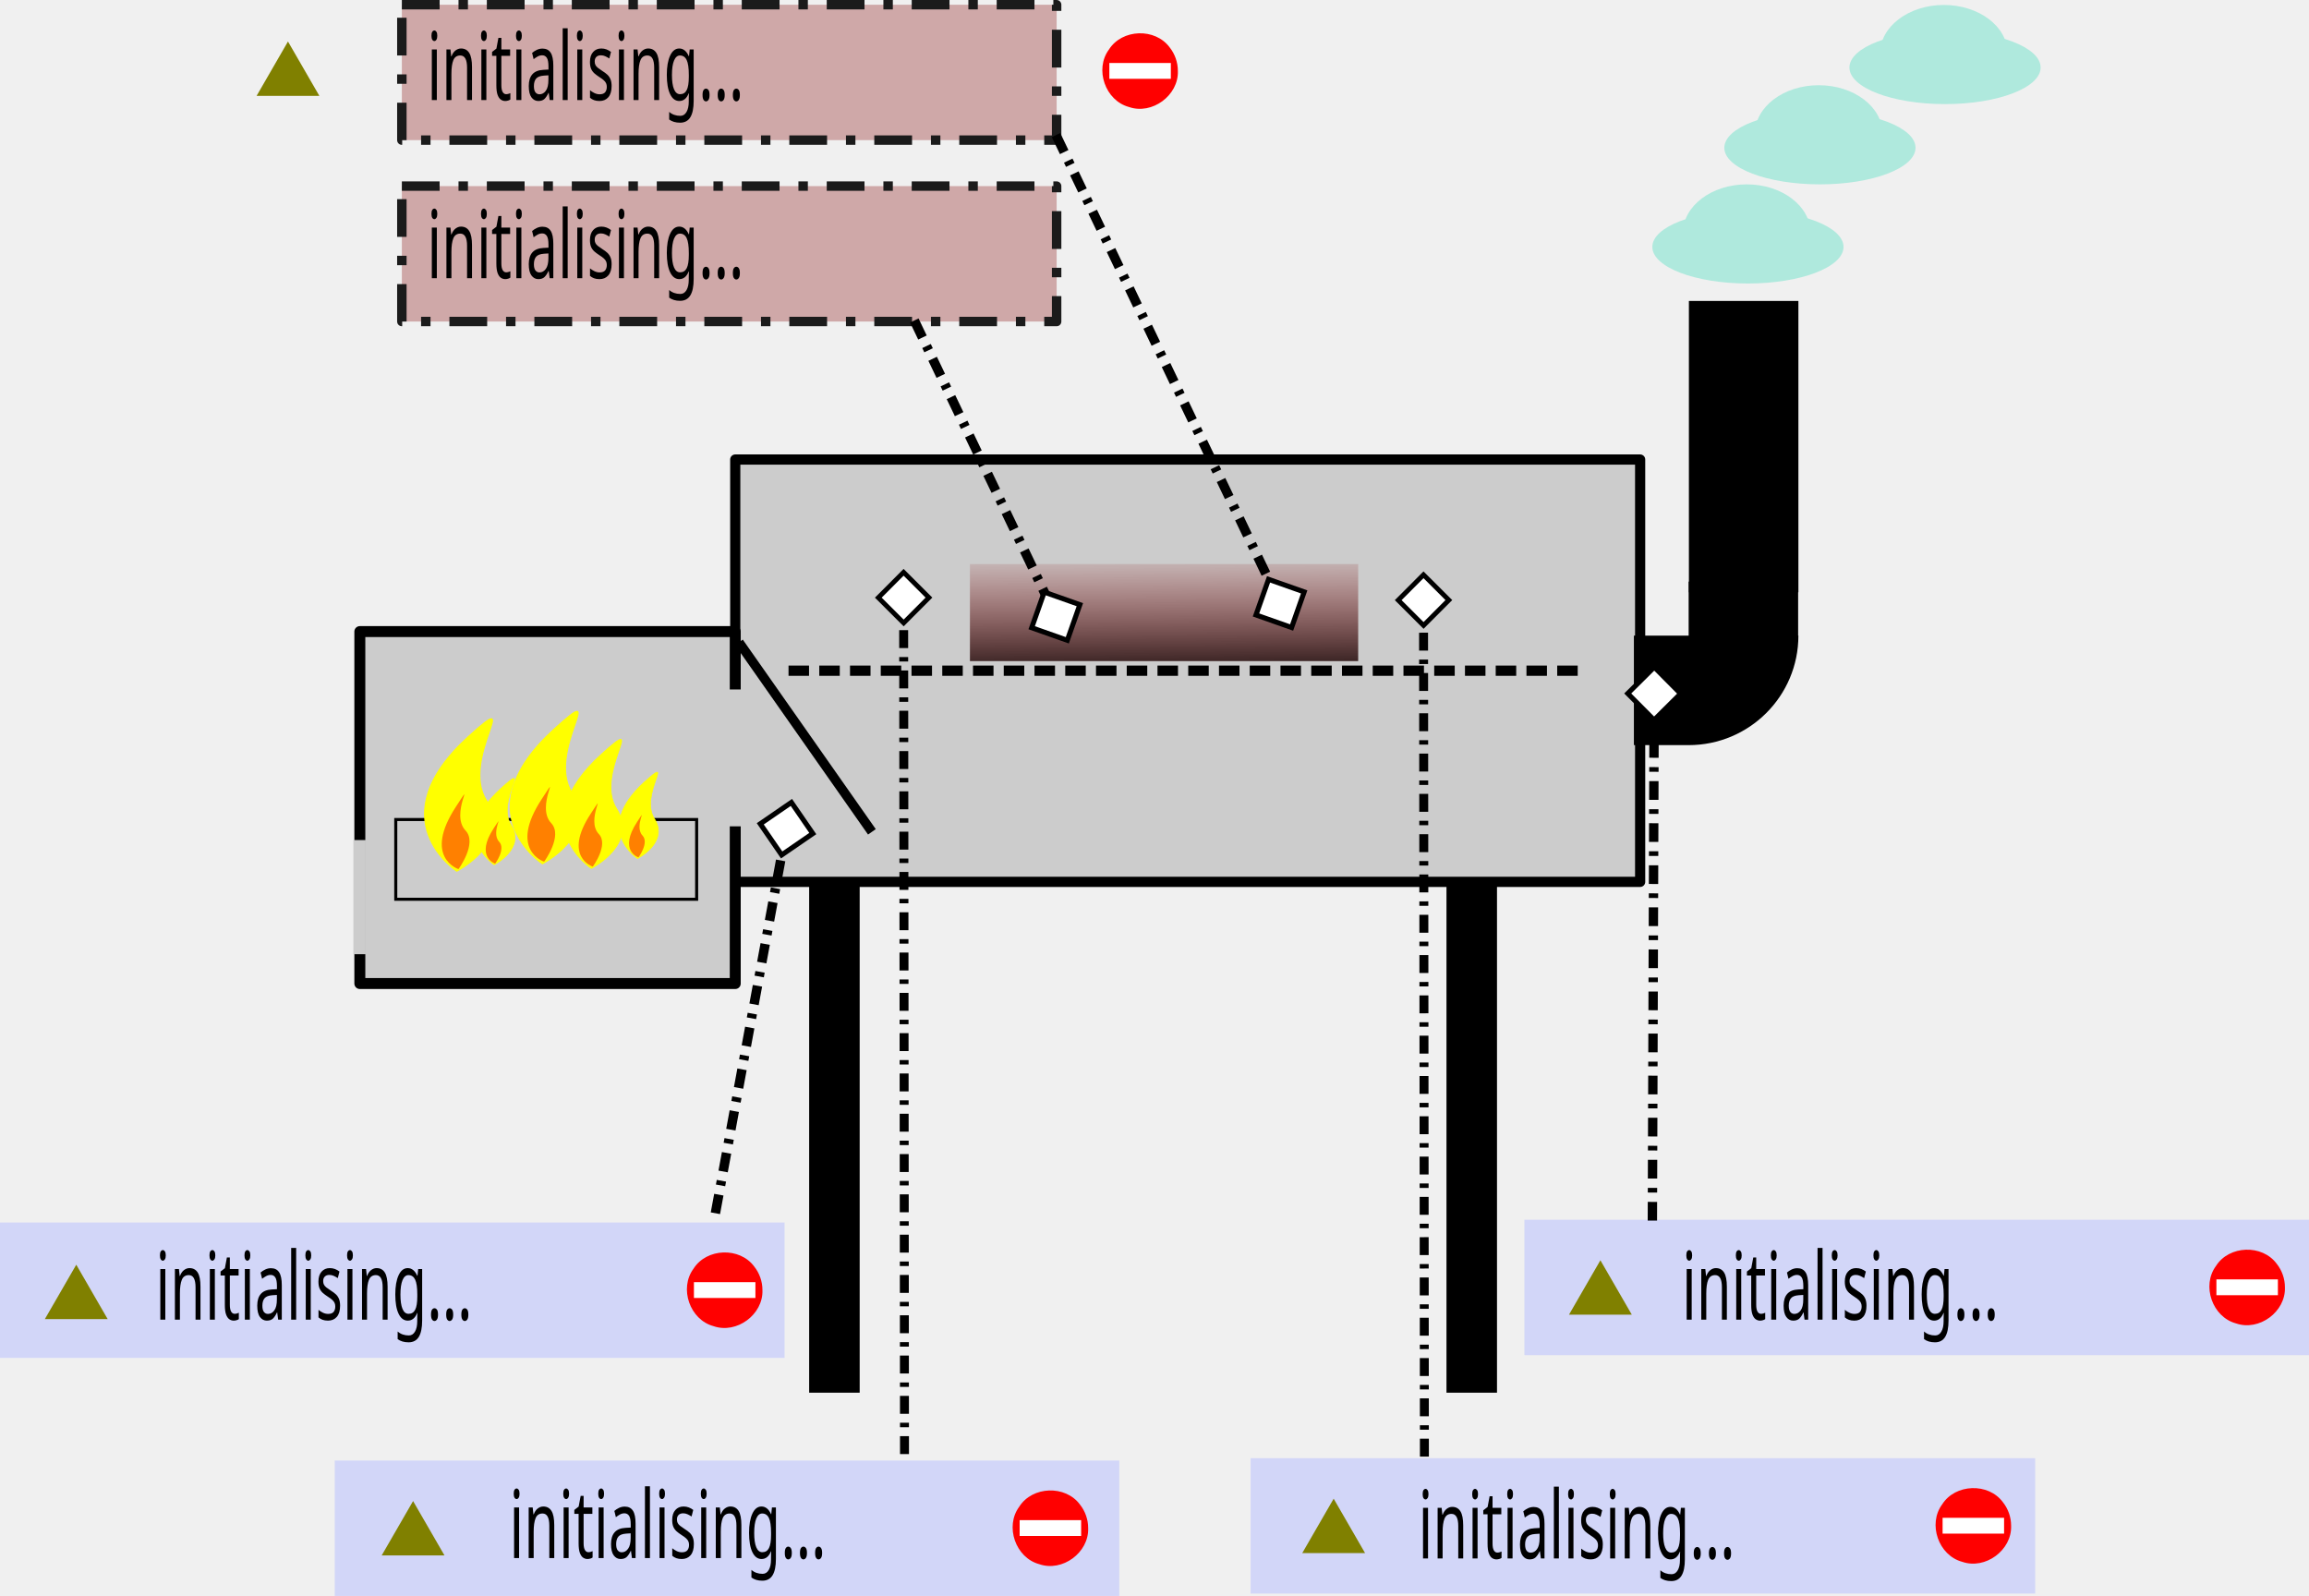
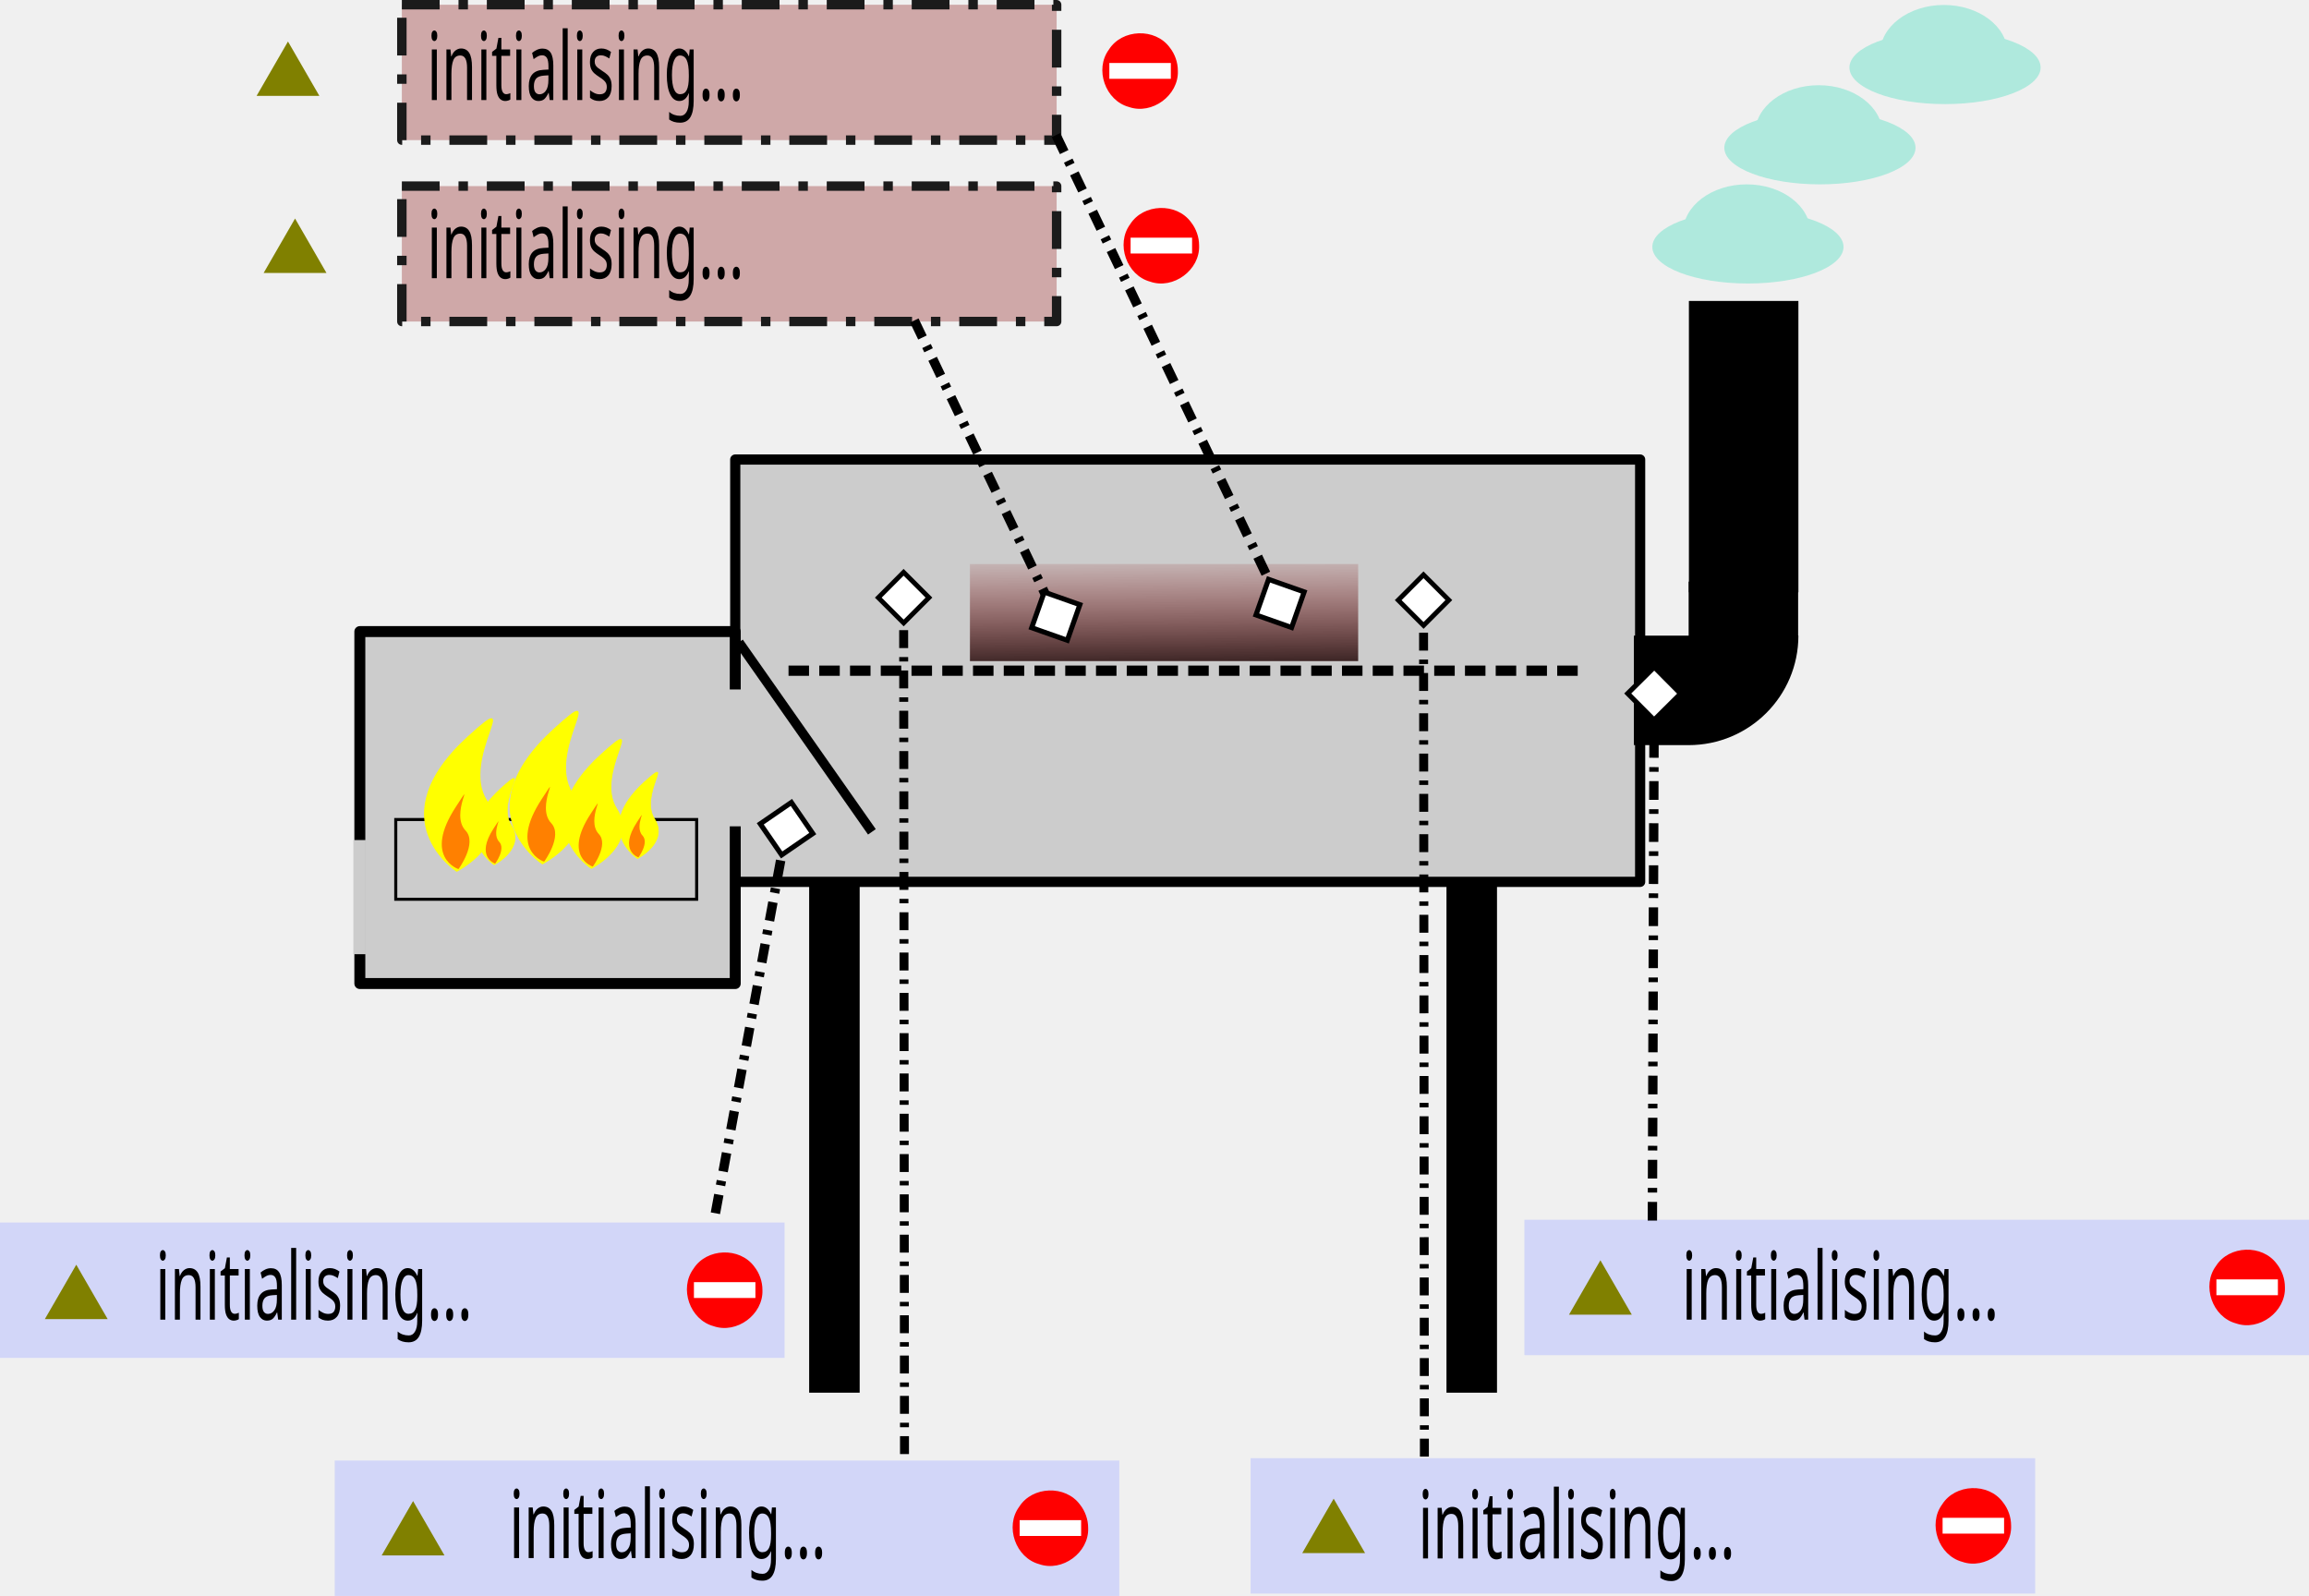
<svg xmlns="http://www.w3.org/2000/svg" xmlns:xlink="http://www.w3.org/1999/xlink" width="978.195" height="676.102" id="svg2" version="1.1">
  <defs id="defs4">
    <linearGradient id="linearGradient4293">
      <stop style="stop-color:#000000;stop-opacity:1;" offset="0" id="stop4295" />
      <stop style="stop-color:#980000;stop-opacity:0" offset="1" id="stop4297" />
    </linearGradient>
    <marker orient="auto" refY="0" refX="0" id="EmptyDiamondM" style="overflow:visible">
      <path id="path3927" d="M 0,-7.071 -7.071,0 0,7.071 7.071,0 0,-7.071 Z" style="fill:#ffffff;fill-rule:evenodd;stroke:#000000;stroke-width:1pt" transform="scale(0.4,0.4)" />
    </marker>
    <marker orient="auto" refY="0" refX="0" id="EmptyDiamondL" style="overflow:visible">
      <path id="path3924" d="M 0,-7.071 -7.071,0 0,7.071 7.071,0 0,-7.071 Z" style="fill:#ffffff;fill-rule:evenodd;stroke:#000000;stroke-width:1pt" transform="scale(0.8,0.8)" />
    </marker>
    <marker orient="auto" refY="0" refX="0" id="EmptyDiamondM-8" style="overflow:visible">
      <path id="path3927-4" d="M 0,-7.071 -7.071,0 0,7.071 7.071,0 0,-7.071 Z" style="fill:#ffffff;fill-rule:evenodd;stroke:#000000;stroke-width:1pt" transform="scale(0.4,0.4)" />
    </marker>
    <marker orient="auto" refY="0" refX="0" id="EmptyDiamondM-3" style="overflow:visible">
      <path id="path3927-8" d="M 0,-7.071 -7.071,0 0,7.071 7.071,0 0,-7.071 Z" style="fill:#ffffff;fill-rule:evenodd;stroke:#000000;stroke-width:1pt" transform="scale(0.4,0.4)" />
    </marker>
    <marker orient="auto" refY="0" refX="0" id="EmptyDiamondM-3-6" style="overflow:visible">
      <path id="path3927-8-1" d="M 0,-7.071 -7.071,0 0,7.071 7.071,0 0,-7.071 Z" style="fill:#ffffff;fill-rule:evenodd;stroke:#000000;stroke-width:1pt" transform="scale(0.4,0.4)" />
    </marker>
    <marker orient="auto" refY="0" refX="0" id="EmptyDiamondM-3-64" style="overflow:visible">
      <path id="path3927-8-8" d="M 0,-7.071 -7.071,0 0,7.071 7.071,0 0,-7.071 Z" style="fill:#ffffff;fill-rule:evenodd;stroke:#000000;stroke-width:1pt" transform="scale(0.4,0.4)" />
    </marker>
    <linearGradient xlink:href="#linearGradient4293" id="linearGradient4299" x1="77.7" y1="108.194" x2="77.026" y2="47.527" gradientUnits="userSpaceOnUse" gradientTransform="matrix(1.386364,0,0,1,300.1997,62.0368)" />
    <marker orient="auto" refY="0" refX="0" id="EmptyDiamondM-3-5" style="overflow:visible">
      <path id="path3927-8-6" d="M 0,-7.071 -7.071,0 0,7.071 7.071,0 0,-7.071 Z" style="fill:#ffffff;fill-rule:evenodd;stroke:#000000;stroke-width:1pt" transform="scale(0.4,0.4)" />
    </marker>
    <marker orient="auto" refY="0" refX="0" id="EmptyDiamondM-3-5-9" style="overflow:visible">
      <path id="path3927-8-6-5" d="M 0,-7.071 -7.071,0 0,7.071 7.071,0 0,-7.071 Z" style="fill:#ffffff;fill-rule:evenodd;stroke:#000000;stroke-width:1pt" transform="scale(0.4,0.4)" />
    </marker>
    <marker orient="auto" refY="0" refX="0" id="EmptyDiamondM-3-5-9-0" style="overflow:visible">
      <path id="path3927-8-6-5-4" d="M 0,-7.071 -7.071,0 0,7.071 7.071,0 0,-7.071 Z" style="fill:#ffffff;fill-rule:evenodd;stroke:#000000;stroke-width:1pt" transform="scale(0.4,0.4)" />
    </marker>
  </defs>
  <g id="layer1" transform="translate(77.78124,121.632)">
    <rect style="opacity:0.885;fill:#cfd3f9;fill-opacity:1;stroke:none;stroke-width:4;stroke-linejoin:round;stroke-miterlimit:4;stroke-dasharray:16, 8, 4, 8;stroke-dashoffset:0;stroke-opacity:1" id="rect3014-97" width="332.39" height="57.364" x="568.024" y="395.106" />
    <rect style="opacity:0.885;fill:#cfd3f9;fill-opacity:1;stroke:none;stroke-width:4;stroke-linejoin:round;stroke-miterlimit:4;stroke-dasharray:16, 8, 4, 8;stroke-dashoffset:0;stroke-opacity:1" id="rect3014-3" width="332.39" height="57.364" x="452.024" y="496.106" />
    <rect style="opacity:0.885;fill:#cfd3f9;fill-opacity:1;stroke:none;stroke-width:4;stroke-linejoin:round;stroke-miterlimit:4;stroke-dasharray:16, 8, 4, 8;stroke-dashoffset:0;stroke-opacity:1" id="rect3014-9" width="332.39" height="57.364" x="64.024" y="497.106" />
    <rect style="fill:#cccccc;stroke:#000000;stroke-width:4.31;stroke-linejoin:round;stroke-miterlimit:4;stroke-dasharray:none;stroke-opacity:1" id="smoke_chamber" width="383.353" height="178.92" x="233.702" y="73.04" />
    <rect style="fill:#cccccc;stroke:#000000;stroke-width:4.639;stroke-linejoin:round;stroke-miterlimit:4;stroke-dasharray:none;stroke-opacity:1" id="firebox" width="159.04" height="149.1" x="74.662" y="145.933" />
    <rect style="fill:#cccccc;stroke:none" id="firebox_exhaust" width="24.85" height="57.983" x="220.449" y="170.452" />
    <path style="fill:none;stroke:#000000;stroke-width:4;stroke-linecap:butt;stroke-linejoin:miter;stroke-miterlimit:4;stroke-dasharray:none;stroke-opacity:1" d="m 235.262,150.475 56.331,80.292" id="firebox_baffle" />
    <rect style="fill:#cccccc;stroke:none" id="firebox_intake" width="5.219" height="48.362" x="71.929" y="234.246" />
    <rect style="fill:#cccccc;stroke:#000000;stroke-width:1.286;stroke-opacity:1" id="firebox_tray" width="127.468" height="33.779" x="89.882" y="225.553" />
    <g id="flame_1" transform="matrix(0.9180834,0,0,0.9180834,-89.0745,87.68783)">
      <path id="path3789" d="m 262.582,170.584 c 0,0 -36.74,-23.812 5.393,-62.14 26.254,-23.882 -3.922,10.187 8.335,29.542 12.257,19.355 -13.728,32.598 -13.728,32.598 z" style="fill:#ffff00;fill-opacity:1;stroke:#ffff00;stroke-width:0.495px;stroke-linecap:butt;stroke-linejoin:miter;stroke-opacity:1" />
      <path id="path3789-6" d="m 263.382,169.617 c 0,0 -16.582,-5.325 -1.101,-28.889 9.646,-14.683 -3.007,3.342 4.353,11.079 5.592,5.878 -3.252,17.81 -3.252,17.81 z" style="fill:#ff8000;fill-opacity:1;stroke:none" />
    </g>
    <g transform="matrix(0.9180834,0,0,0.9180834,-125.36,90.82844)" id="flame_1-3">
      <path id="path3789-5" d="m 262.582,170.584 c 0,0 -36.74,-23.812 5.393,-62.14 26.254,-23.882 -3.922,10.187 8.335,29.542 12.257,19.355 -13.728,32.598 -13.728,32.598 z" style="fill:#ffff00;fill-opacity:1;stroke:#ffff00;stroke-width:0.495px;stroke-linecap:butt;stroke-linejoin:miter;stroke-opacity:1" />
      <path id="path3789-6-6" d="m 263.382,169.617 c 0,0 -16.582,-5.325 -1.101,-28.889 9.646,-14.683 -3.007,3.342 4.353,11.079 5.592,5.878 -3.252,17.81 -3.252,17.81 z" style="fill:#ff8000;fill-opacity:1;stroke:none" />
    </g>
    <g transform="matrix(0.7768827,0,0,0.7768827,-31.2624,113.7264)" id="flame_1-6">
      <path id="path3789-3" d="m 262.582,170.584 c 0,0 -36.74,-23.812 5.393,-62.14 26.254,-23.882 -3.922,10.187 8.335,29.542 12.257,19.355 -13.728,32.598 -13.728,32.598 z" style="fill:#ffff00;fill-opacity:1;stroke:#ffff00;stroke-width:0.495px;stroke-linecap:butt;stroke-linejoin:miter;stroke-opacity:1" />
      <path id="path3789-6-0" d="m 263.382,169.617 c 0,0 -16.582,-5.325 -1.101,-28.889 9.646,-14.683 -3.007,3.342 4.353,11.079 5.592,5.878 -3.252,17.81 -3.252,17.81 z" style="fill:#ff8000;fill-opacity:1;stroke:none" />
    </g>
    <path style="fill:#000000;fill-opacity:1;stroke:none" d="m 637.603,124.779 0,22.867 -23.193,0 0,46.387 23.193,0 c 25.683,0 46.495,-20.768 46.495,-46.387 l -0.109,0 0,-22.867 -46.387,0 z" id="rect3850" />
    <rect style="fill:#000000;fill-opacity:1;stroke:none" id="rect3865" width="46.387" height="123.422" x="637.712" y="5.862" />
    <path style="fill:none;stroke:#000000;stroke-width:4.342;stroke-linecap:butt;stroke-linejoin:miter;stroke-miterlimit:4;stroke-dasharray:8.684, 4.342;stroke-dashoffset:0;stroke-opacity:1" d="m 256.273,162.5 338.211,0" id="path3887" />
    <g id="flame_1-8" transform="matrix(0.5206321,0,0,0.5206321,-5.131409,155.9317)">
      <path id="path3789-65" d="m 262.582,170.584 c 0,0 -36.74,-23.812 5.393,-62.14 26.254,-23.882 -3.922,10.187 8.335,29.542 12.257,19.355 -13.728,32.598 -13.728,32.598 z" style="fill:#ffff00;fill-opacity:1;stroke:#ffff00;stroke-width:0.495px;stroke-linecap:butt;stroke-linejoin:miter;stroke-opacity:1" />
      <path id="path3789-6-60" d="m 263.382,169.617 c 0,0 -16.582,-5.325 -1.101,-28.889 9.646,-14.683 -3.007,3.342 4.353,11.079 5.592,5.878 -3.252,17.81 -3.252,17.81 z" style="fill:#ff8000;fill-opacity:1;stroke:none" />
    </g>
    <g id="flame_1-8-8" transform="matrix(0.5206321,0,0,0.5206321,55.58288,153.2863)">
      <path id="path3789-65-1" d="m 262.582,170.584 c 0,0 -36.74,-23.812 5.393,-62.14 26.254,-23.882 -3.922,10.187 8.335,29.542 12.257,19.355 -13.728,32.598 -13.728,32.598 z" style="fill:#ffff00;fill-opacity:1;stroke:#ffff00;stroke-width:0.495px;stroke-linecap:butt;stroke-linejoin:miter;stroke-opacity:1" />
      <path id="path3789-6-60-9" d="m 263.382,169.617 c 0,0 -16.582,-5.325 -1.101,-28.889 9.646,-14.683 -3.007,3.342 4.353,11.079 5.592,5.878 -3.252,17.81 -3.252,17.81 z" style="fill:#ff8000;fill-opacity:1;stroke:none" />
    </g>
    <path style="fill:none;stroke:#000000;stroke-width:21.4;stroke-linecap:butt;stroke-linejoin:miter;stroke-miterlimit:4;stroke-dasharray:none;stroke-opacity:1" d="m 275.714,252.648 0,215.714" id="path3784" />
    <path style="fill:none;stroke:#000000;stroke-width:21.4;stroke-linecap:butt;stroke-linejoin:miter;stroke-miterlimit:4;stroke-dasharray:none;stroke-opacity:1" d="m 545.714,252.648 0,215.714" id="path3784-0" />
    <rect style="opacity:0.885;fill:#cfd3f9;fill-opacity:1;stroke:none;stroke-width:4;stroke-linejoin:round;stroke-miterlimit:4;stroke-dasharray:16, 8, 4, 8;stroke-dashoffset:0;stroke-opacity:1" id="rect3014" width="332.39" height="57.364" x="-77.781" y="396.272" />
    <text xml:space="preserve" style="font-style:normal;font-weight:normal;font-size:30.956px;line-height:125%;font-family:Sans;letter-spacing:0px;word-spacing:0px;fill:#000000;fill-opacity:1;stroke:none" x="-15.371" y="338.53" id="inlet_temp" transform="scale(0.773903,1.292152)">
      <tspan id="tspan3806" x="-15.371" y="338.53">initialising...</tspan>
    </text>
    <text xml:space="preserve" style="font-style:normal;font-weight:normal;font-size:40px;line-height:125%;font-family:Sans;letter-spacing:0px;word-spacing:0px;fill:#000000;fill-opacity:1;stroke:none" x="258.571" y="639.505" id="text3808">
      <tspan id="tspan3810" x="258.571" y="639.505" />
    </text>
    <path style="fill:none;stroke:#000000;stroke-width:4;stroke-linecap:butt;stroke-linejoin:miter;stroke-miterlimit:4;stroke-dasharray:8, 4, 2, 4;stroke-dashoffset:0;stroke-opacity:1;marker-end:url(#EmptyDiamondM)" d="M 225.293,392.343 255.424,229.432" id="path3812" />
    <text xml:space="preserve" style="font-style:normal;font-weight:normal;font-size:30.956px;line-height:125%;font-family:Sans;letter-spacing:0px;word-spacing:0px;fill:#000000;fill-opacity:1;stroke:none" x="820.189" y="338.531" id="exhaust_temp" transform="scale(0.773903,1.292152)">
      <tspan id="tspan3806-2" x="820.189" y="338.531">initialising...</tspan>
    </text>
    <path style="fill:none;stroke:#000000;stroke-width:3.961;stroke-linecap:butt;stroke-linejoin:miter;stroke-miterlimit:4;stroke-dasharray:7.922, 3.961, 1.981, 3.961;stroke-dashoffset:0;stroke-opacity:1;marker-end:url(#EmptyDiamondM-8)" d="M 622.24,395.462 622.999,172.189" id="path3812-9" />
    <text xml:space="preserve" style="font-style:normal;font-weight:normal;font-size:30.956px;line-height:125%;font-family:Sans;letter-spacing:0px;word-spacing:0px;fill:#000000;fill-opacity:1;stroke:none" x="178.289" y="416.685" id="chamber_temp_1" transform="scale(0.773903,1.292152)">
      <tspan id="tspan3806-27" x="178.289" y="416.685">initialising...</tspan>
    </text>
    <path style="fill:none;stroke:#000000;stroke-width:3.794;stroke-linecap:butt;stroke-linejoin:miter;stroke-miterlimit:4;stroke-dasharray:7.588, 3.794, 1.897, 3.794;stroke-dashoffset:0;stroke-opacity:1;marker-end:url(#EmptyDiamondM-3)" d="M 305.409,494.377 305.036,131.544" id="path3812-2" />
    <text xml:space="preserve" style="font-style:normal;font-weight:normal;font-size:30.956px;line-height:125%;font-family:Sans;letter-spacing:0px;word-spacing:0px;fill:#000000;fill-opacity:1;stroke:none" x="675.856" y="416.812" id="chamber_temp_2" transform="scale(0.773903,1.292152)">
      <tspan id="tspan3806-27-7" x="675.856" y="416.812">initialising...</tspan>
    </text>
    <path style="fill:none;stroke:#000000;stroke-width:3.794;stroke-linecap:butt;stroke-linejoin:miter;stroke-miterlimit:4;stroke-dasharray:7.587, 3.794, 1.897, 3.794;stroke-dashoffset:0;stroke-opacity:1;marker-end:url(#EmptyDiamondM-3-64)" d="M 525.661,495.432 525.288,132.6" id="path3812-2-5" />
    <rect style="fill:url(#linearGradient4299);fill-opacity:1;stroke:none;stroke-width:4;stroke-miterlimit:4;stroke-dasharray:8, 4, 2, 4;stroke-dashoffset:0;stroke-opacity:1" id="rect4291" width="164.473" height="41.118" x="333.129" y="117.316" />
    <path style="fill:none;stroke:#000000;stroke-width:4;stroke-linecap:butt;stroke-linejoin:miter;stroke-miterlimit:4;stroke-dasharray:8, 4, 2, 4;stroke-dashoffset:0;stroke-opacity:1;marker-end:url(#EmptyDiamondM-3-5-9)" d="M 369.597,-64.417 464.517,134.004" id="path3812-2-4-1" />
    <rect style="opacity:0.885;fill:#cb9f9f;fill-opacity:1;stroke:#000000;stroke-width:4;stroke-linejoin:round;stroke-miterlimit:4;stroke-dasharray:16, 8, 4, 8;stroke-dashoffset:0;stroke-opacity:1" id="rect3014-1-4" width="277.39" height="57.364" x="92.463" y="-42.788" />
    <rect style="opacity:0.885;fill:#cb9f9f;fill-opacity:1;stroke:#000000;stroke-width:4;stroke-linejoin:round;stroke-miterlimit:4;stroke-dasharray:16, 8, 4, 8;stroke-dashoffset:0;stroke-opacity:1" id="rect3014-1-5" width="277.39" height="57.364" x="92.463" y="-119.632" />
    <path style="fill:none;stroke:#000000;stroke-width:4;stroke-linecap:butt;stroke-linejoin:miter;stroke-miterlimit:4;stroke-dasharray:8, 4, 2, 4;stroke-dashoffset:0;stroke-opacity:1;marker-end:url(#EmptyDiamondM-3-5-9-0)" d="M 309.558,14.131 369.492,139.415" id="path3812-2-4-1-4" />
    <text xml:space="preserve" style="font-style:normal;font-weight:normal;font-size:30.956px;line-height:125%;font-family:Sans;letter-spacing:0px;word-spacing:0px;fill:#000000;fill-opacity:1;stroke:none" x="133.26" y="-61.325" id="food_temp_1" transform="scale(0.773903,1.292152)">
      <tspan id="tspan3806-2-0" x="133.26" y="-61.325">initialising...</tspan>
    </text>
    <text xml:space="preserve" style="font-style:normal;font-weight:normal;font-size:30.956px;line-height:125%;font-family:Sans;letter-spacing:0px;word-spacing:0px;fill:#000000;fill-opacity:1;stroke:none" x="133.26" y="-2.932" id="food_temp_2" transform="scale(0.773903,1.292152)">
      <tspan id="tspan3806-2-0-1" x="133.26" y="-2.932">initialising...</tspan>
    </text>
    <path style="fill:#808000;fill-opacity:1;fill-rule:nonzero;stroke:none;stroke-width:0.2;stroke-linejoin:round;stroke-miterlimit:4;stroke-dasharray:none;stroke-dashoffset:0;stroke-opacity:1" id="inlet_temp_change" d="m -32.17,437.186 -26.603,0 13.302,-23.039 z" />
    <path style="fill:#808000;fill-opacity:1;fill-rule:nonzero;stroke:none;stroke-width:0.2;stroke-linejoin:round;stroke-miterlimit:4;stroke-dasharray:none;stroke-dashoffset:0;stroke-opacity:1" id="chamber_temp_1_change" d="m 110.52,537.308 -26.603,0 13.302,-23.039 z" />
    <path style="fill:#808000;fill-opacity:1;fill-rule:nonzero;stroke:none;stroke-width:0.2;stroke-linejoin:round;stroke-miterlimit:4;stroke-dasharray:none;stroke-dashoffset:0;stroke-opacity:1" id="chamber_temp_2_change" d="m 500.52,536.308 -26.603,0 13.302,-23.039 z" />
    <path style="fill:#808000;fill-opacity:1;fill-rule:nonzero;stroke:none;stroke-width:0.2;stroke-linejoin:round;stroke-miterlimit:4;stroke-dasharray:none;stroke-dashoffset:0;stroke-opacity:1" id="exhaust_temp_change" d="m 613.52,435.308 -26.603,0 13.302,-23.039 z" />
    <g id="inlet_temp_stale" transform="matrix(0.7442389,0,0,0.7442389,236.1285,287.9681)">
      <path id="path4344" d="m 12.219,183.97 c 0.529,13.943 -14.703,25.149 -27.854,20.54 -13.467,-3.617 -19.696,-21.474 -11.391,-32.68 7.436,-11.802 26.334,-12.471 34.586,-1.225 3.001,3.762 4.67,8.553 4.658,13.365 z" style="fill:#ff0000;fill-opacity:1;fill-rule:nonzero;stroke:none;stroke-width:0.2;stroke-linejoin:round;stroke-miterlimit:4;stroke-dasharray:none;stroke-dashoffset:0;stroke-opacity:1" />
      <path id="rect4346" d="m -26.781,179.47 c 11.667,0 23.333,0 35,0 0,3 0,6 0,9 -11.667,0 -23.333,0 -35,0 0,-3 0,-6 0,-9 z" style="fill:#ffffff;fill-opacity:1;fill-rule:nonzero;stroke:none;stroke-width:0.2;stroke-linejoin:round;stroke-miterlimit:4;stroke-dasharray:none;stroke-dashoffset:0;stroke-opacity:1" />
    </g>
    <g id="chamber_temp_1_stale" transform="matrix(0.7442389,0,0,0.7442389,374.1195,388.8027)">
      <path id="path4344-7" d="m 12.219,183.97 c 0.529,13.943 -14.703,25.149 -27.854,20.54 -13.467,-3.617 -19.696,-21.474 -11.391,-32.68 7.436,-11.802 26.334,-12.471 34.586,-1.225 3.001,3.762 4.67,8.553 4.658,13.365 z" style="fill:#ff0000;fill-opacity:1;fill-rule:nonzero;stroke:none;stroke-width:0.2;stroke-linejoin:round;stroke-miterlimit:4;stroke-dasharray:none;stroke-dashoffset:0;stroke-opacity:1" />
      <path id="rect4346-4" d="m -26.781,179.47 c 11.667,0 23.333,0 35,0 0,3 0,6 0,9 -11.667,0 -23.333,0 -35,0 0,-3 0,-6 0,-9 z" style="fill:#ffffff;fill-opacity:1;fill-rule:nonzero;stroke:none;stroke-width:0.2;stroke-linejoin:round;stroke-miterlimit:4;stroke-dasharray:none;stroke-dashoffset:0;stroke-opacity:1" />
    </g>
    <g id="chamber_temp_2_stale" transform="matrix(0.7442389,0,0,0.7442389,765.1195,387.8027)">
      <path id="path4344-7-5" d="m 12.219,183.97 c 0.529,13.943 -14.703,25.149 -27.854,20.54 -13.467,-3.617 -19.696,-21.474 -11.391,-32.68 7.436,-11.802 26.334,-12.471 34.586,-1.225 3.001,3.762 4.67,8.553 4.658,13.365 z" style="fill:#ff0000;fill-opacity:1;fill-rule:nonzero;stroke:none;stroke-width:0.2;stroke-linejoin:round;stroke-miterlimit:4;stroke-dasharray:none;stroke-dashoffset:0;stroke-opacity:1" />
      <path id="rect4346-4-3" d="m -26.781,179.47 c 11.667,0 23.333,0 35,0 0,3 0,6 0,9 -11.667,0 -23.333,0 -35,0 0,-3 0,-6 0,-9 z" style="fill:#ffffff;fill-opacity:1;fill-rule:nonzero;stroke:none;stroke-width:0.2;stroke-linejoin:round;stroke-miterlimit:4;stroke-dasharray:none;stroke-dashoffset:0;stroke-opacity:1" />
    </g>
    <g id="exhaust_temp_stale" transform="matrix(0.7442389,0,0,0.7442389,881.1195,286.8027)">
      <path id="path4344-7-3" d="m 12.219,183.97 c 0.529,13.943 -14.703,25.149 -27.854,20.54 -13.467,-3.617 -19.696,-21.474 -11.391,-32.68 7.436,-11.802 26.334,-12.471 34.586,-1.225 3.001,3.762 4.67,8.553 4.658,13.365 z" style="fill:#ff0000;fill-opacity:1;fill-rule:nonzero;stroke:none;stroke-width:0.2;stroke-linejoin:round;stroke-miterlimit:4;stroke-dasharray:none;stroke-dashoffset:0;stroke-opacity:1" />
      <path id="rect4346-4-9" d="m -26.781,179.47 c 11.667,0 23.333,0 35,0 0,3 0,6 0,9 -11.667,0 -23.333,0 -35,0 0,-3 0,-6 0,-9 z" style="fill:#ffffff;fill-opacity:1;fill-rule:nonzero;stroke:none;stroke-width:0.2;stroke-linejoin:round;stroke-miterlimit:4;stroke-dasharray:none;stroke-dashoffset:0;stroke-opacity:1" />
    </g>
    <g id="g4259" style="fill:#afe9dd" transform="translate(0,14)">
      <ellipse ry="15.5" rx="40.5" cy="-31.03" cx="662.719" id="path4237" style="fill:#afe9dd;fill-opacity:1;fill-rule:nonzero;stroke:none;stroke-width:0.2;stroke-linejoin:round;stroke-miterlimit:4;stroke-dasharray:none;stroke-dashoffset:0;stroke-opacity:1" />
      <ellipse ry="20.5" rx="27" cy="-37.03" cx="662.219" id="path4239" style="fill:#afe9dd;fill-opacity:1;fill-rule:nonzero;stroke:none;stroke-width:0.2;stroke-linejoin:round;stroke-miterlimit:4;stroke-dasharray:none;stroke-dashoffset:0;stroke-opacity:1" />
    </g>
    <g id="g4259-8" style="fill:#afe9dd" transform="translate(30.50001,-28)">
      <ellipse ry="15.5" rx="40.5" cy="-31.03" cx="662.719" id="path4237-6" style="fill:#afe9dd;fill-opacity:1;fill-rule:nonzero;stroke:none;stroke-width:0.2;stroke-linejoin:round;stroke-miterlimit:4;stroke-dasharray:none;stroke-dashoffset:0;stroke-opacity:1" />
      <ellipse ry="20.5" rx="27" cy="-37.03" cx="662.219" id="path4239-4" style="fill:#afe9dd;fill-opacity:1;fill-rule:nonzero;stroke:none;stroke-width:0.2;stroke-linejoin:round;stroke-miterlimit:4;stroke-dasharray:none;stroke-dashoffset:0;stroke-opacity:1" />
    </g>
    <g id="activity_blinker" style="fill:#afe9dd" transform="translate(83.50001,-62)">
      <ellipse ry="15.5" rx="40.5" cy="-31.03" cx="662.719" id="path4237-6-2" style="fill:#afe9dd;fill-opacity:1;fill-rule:nonzero;stroke:none;stroke-width:0.2;stroke-linejoin:round;stroke-miterlimit:4;stroke-dasharray:none;stroke-dashoffset:0;stroke-opacity:1" />
      <ellipse ry="20.5" rx="27" cy="-37.03" cx="662.219" id="path4239-4-4" style="fill:#afe9dd;fill-opacity:1;fill-rule:nonzero;stroke:none;stroke-width:0.2;stroke-linejoin:round;stroke-miterlimit:4;stroke-dasharray:none;stroke-dashoffset:0;stroke-opacity:1" />
    </g>
    <path style="fill:#808000;fill-opacity:1;fill-rule:nonzero;stroke:none;stroke-width:0.2;stroke-linejoin:round;stroke-miterlimit:4;stroke-dasharray:none;stroke-dashoffset:0;stroke-opacity:1" id="food_temp_1_change" d="m 57.52,-81.01 -26.603,0 13.302,-23.039 z" />
    <g id="food_temp_1_stale" transform="matrix(0.7442389,0,0,0.7442389,412.1195,-228.5153)">
      <path id="path4344-0" d="m 12.219,183.97 c 0.529,13.943 -14.703,25.149 -27.854,20.54 -13.467,-3.617 -19.696,-21.474 -11.391,-32.68 7.436,-11.802 26.334,-12.471 34.586,-1.225 3.001,3.762 4.67,8.553 4.658,13.365 z" style="fill:#ff0000;fill-opacity:1;fill-rule:nonzero;stroke:none;stroke-width:0.2;stroke-linejoin:round;stroke-miterlimit:4;stroke-dasharray:none;stroke-dashoffset:0;stroke-opacity:1" />
      <path id="rect4346-6" d="m -26.781,179.47 c 11.667,0 23.333,0 35,0 0,3 0,6 0,9 -11.667,0 -23.333,0 -35,0 0,-3 0,-6 0,-9 z" style="fill:#ffffff;fill-opacity:1;fill-rule:nonzero;stroke:none;stroke-width:0.2;stroke-linejoin:round;stroke-miterlimit:4;stroke-dasharray:none;stroke-dashoffset:0;stroke-opacity:1" />
    </g>
+     <g id="food_temp_2_stale" transform="matrix(0.7442389,0,0,0.7442389,421.1195,-154.5153)">
+       <path id="path4344-0-7" d="m 12.219,183.97 c 0.529,13.943 -14.703,25.149 -27.854,20.54 -13.467,-3.617 -19.696,-21.474 -11.391,-32.68 7.436,-11.802 26.334,-12.471 34.586,-1.225 3.001,3.762 4.67,8.553 4.658,13.365 z" style="fill:#ff0000;fill-opacity:1;fill-rule:nonzero;stroke:none;stroke-width:0.2;stroke-linejoin:round;stroke-miterlimit:4;stroke-dasharray:none;stroke-dashoffset:0;stroke-opacity:1" />
+       <path id="rect4346-6-8" d="m -26.781,179.47 c 11.667,0 23.333,0 35,0 0,3 0,6 0,9 -11.667,0 -23.333,0 -35,0 0,-3 0,-6 0,-9 z" style="fill:#ffffff;fill-opacity:1;fill-rule:nonzero;stroke:none;stroke-width:0.2;stroke-linejoin:round;stroke-miterlimit:4;stroke-dasharray:none;stroke-dashoffset:0;stroke-opacity:1" />
+     </g>
+     <path style="fill:#808000;fill-opacity:1;fill-rule:nonzero;stroke:none;stroke-width:0.2;stroke-linejoin:round;stroke-miterlimit:4;stroke-dasharray:none;stroke-dashoffset:0;stroke-opacity:1" id="food_temp_2_change" d="m 60.52,-6.01 -26.603,-1e-7 13.302,-23.039 z" />
  </g>
</svg>
